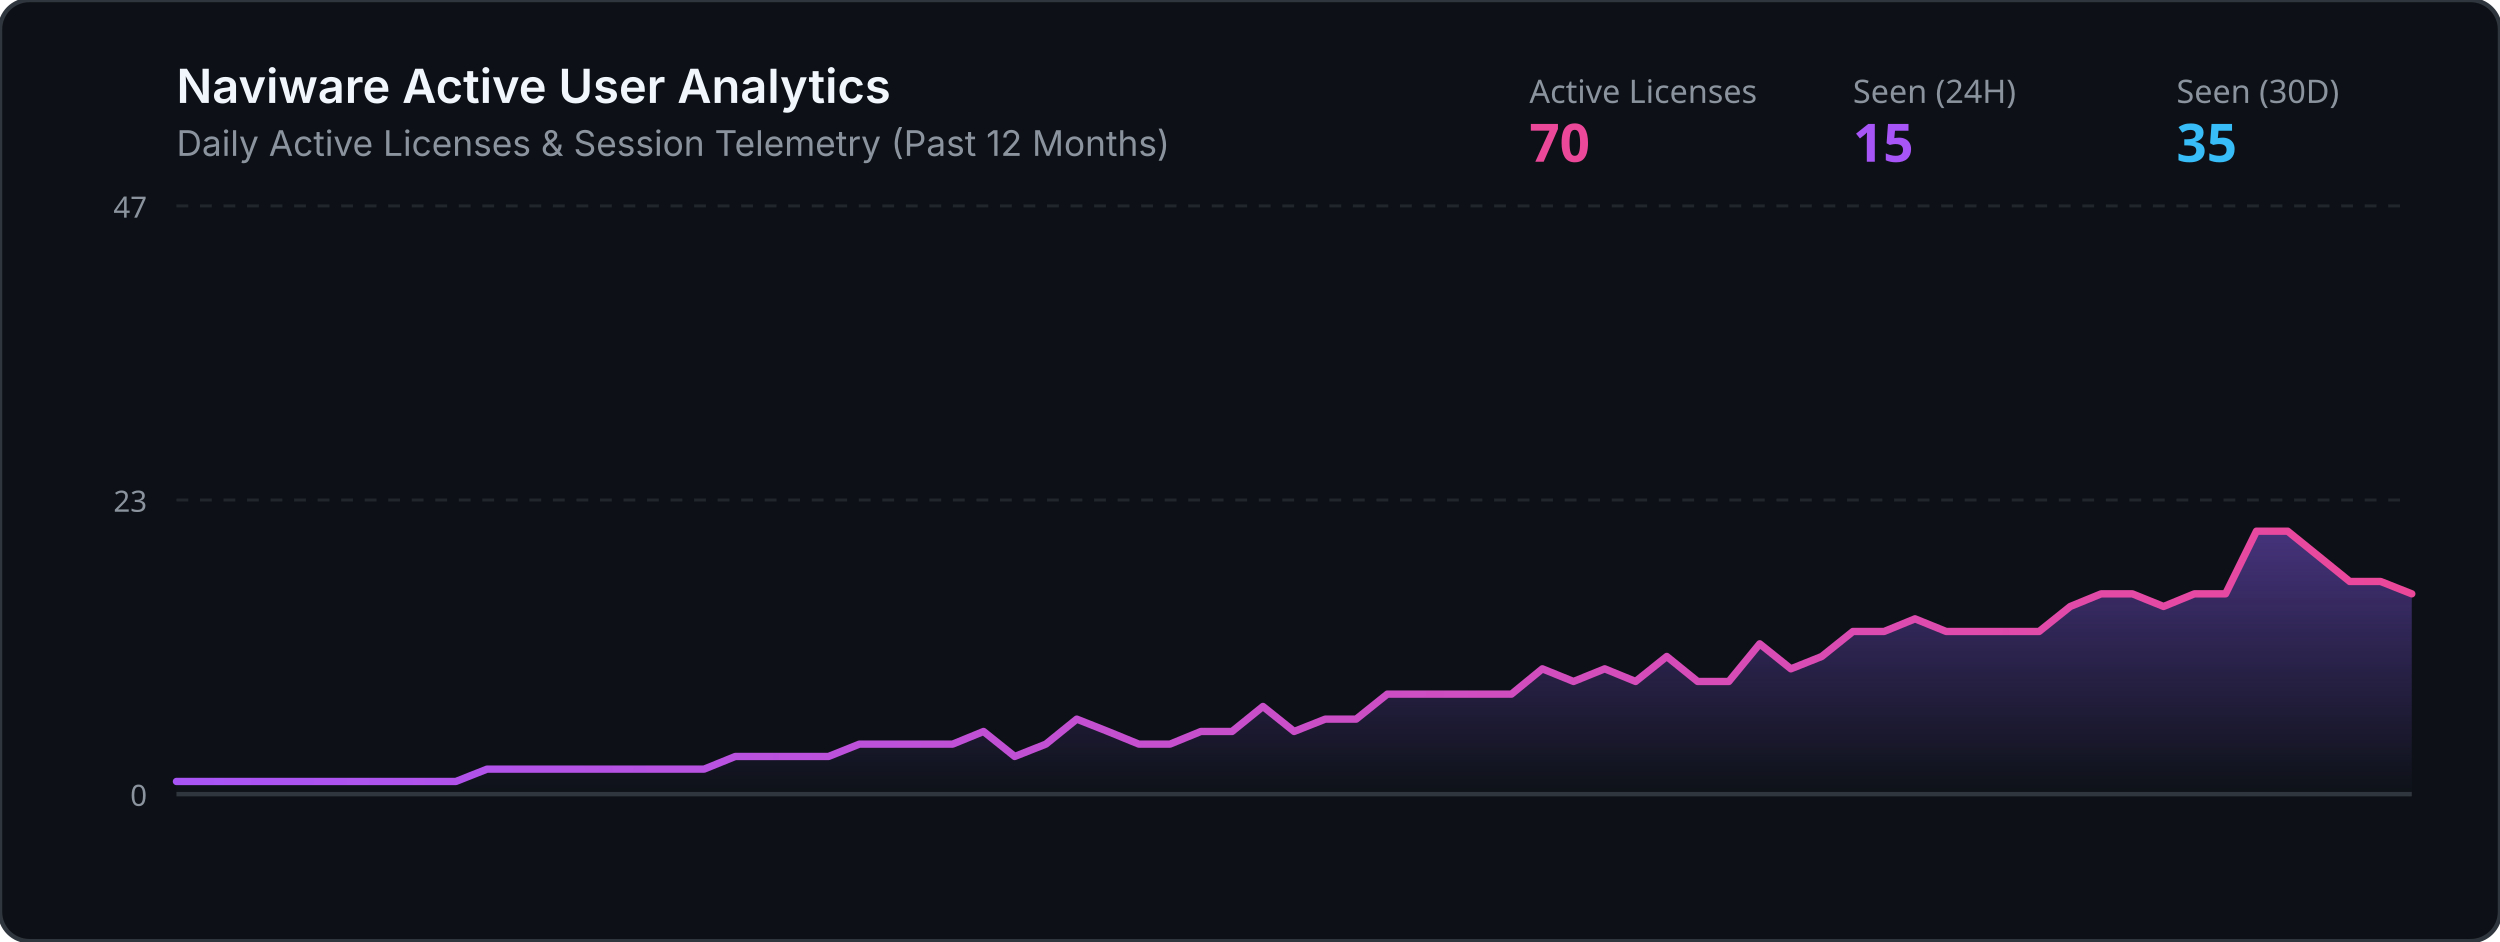
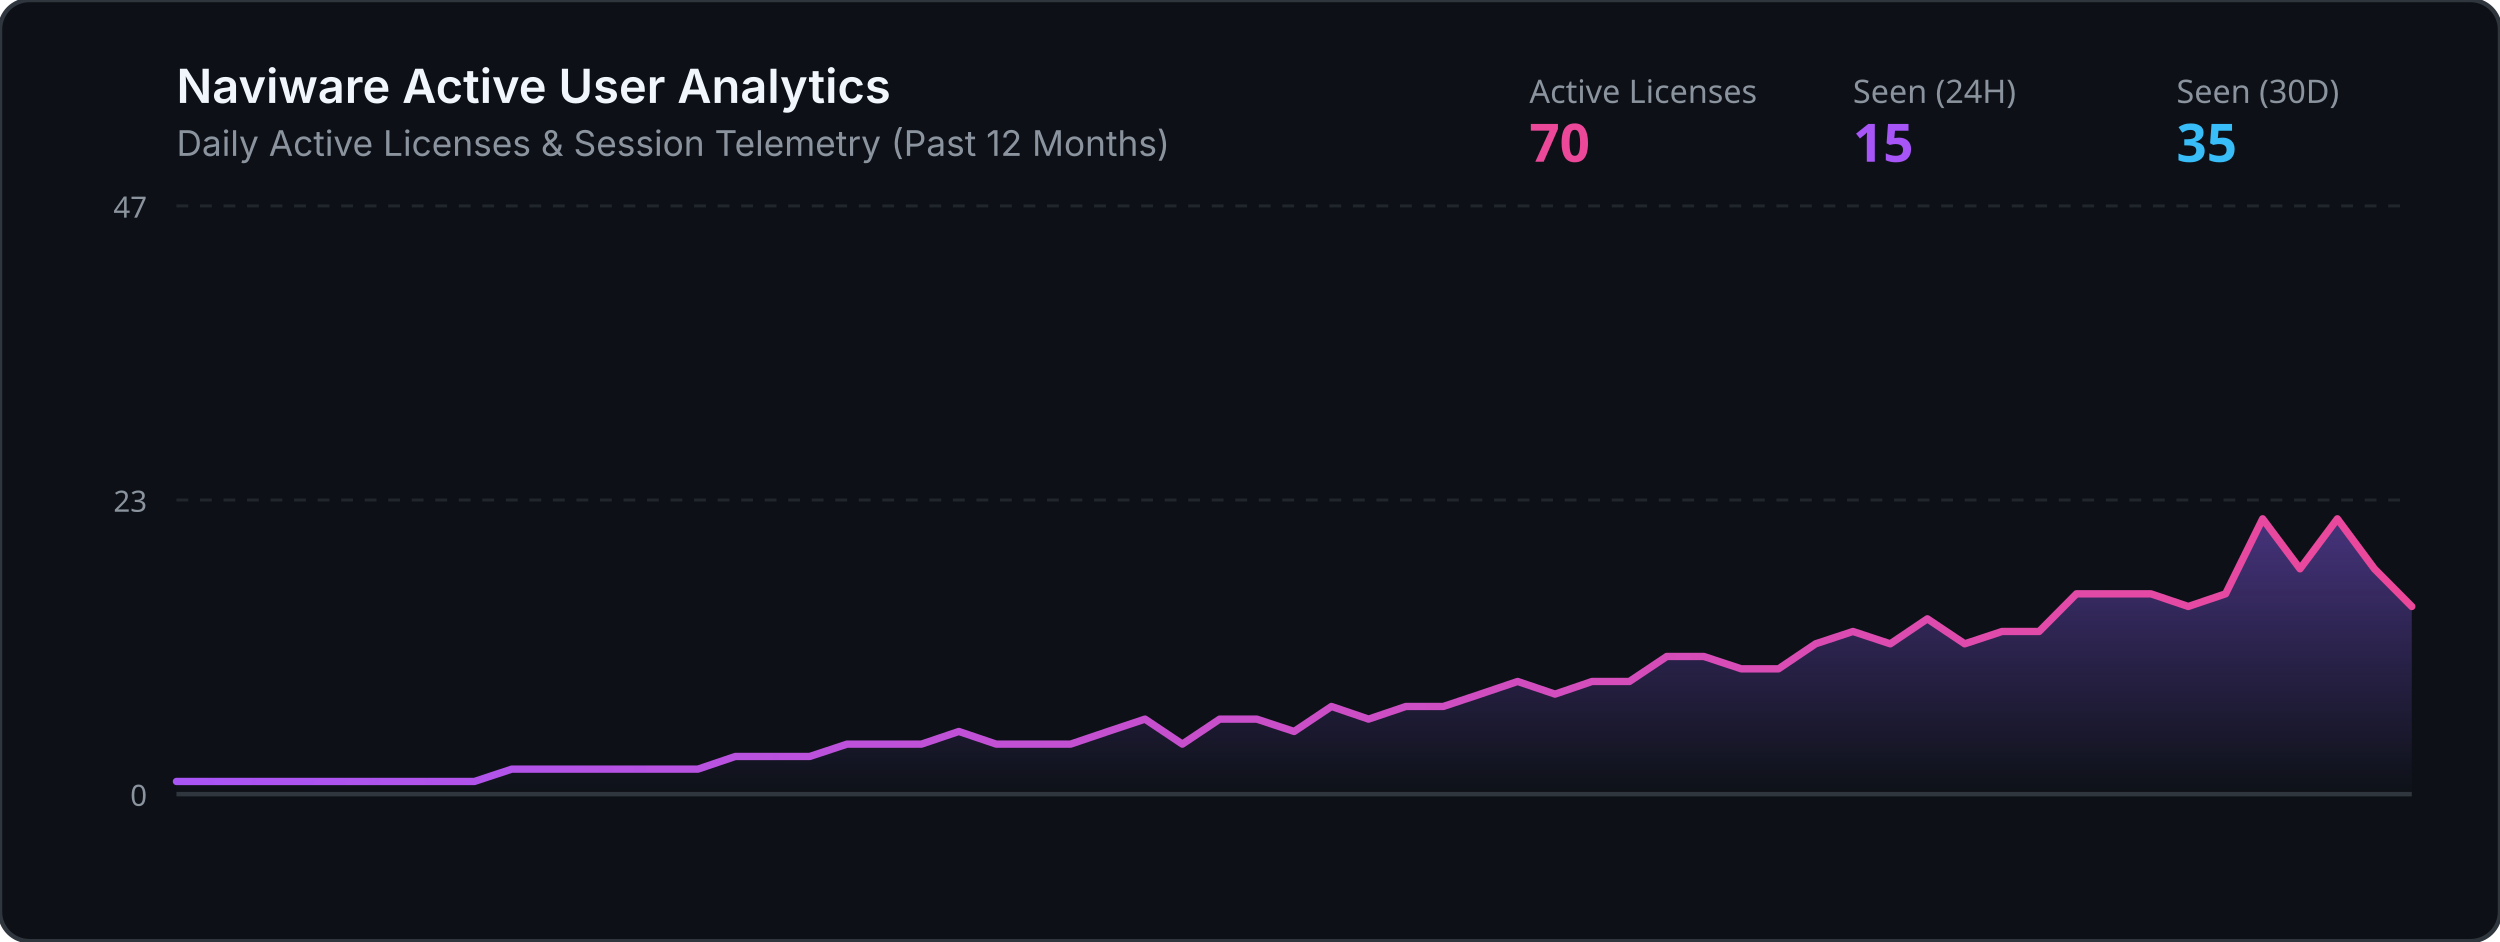
<svg xmlns="http://www.w3.org/2000/svg" viewBox="0 0 850 320" width="100%" height="320">
  <defs>
    <linearGradient id="grad" x1="0%" y1="0%" x2="0%" y2="100%">
      <stop offset="0%" stop-color="#8b5cf6" stop-opacity="0.45" />
      <stop offset="100%" stop-color="#8b5cf6" stop-opacity="0.0" />
    </linearGradient>
    <linearGradient id="lineGrad" x1="0%" y1="0%" x2="100%" y2="0%">
      <stop offset="0%" stop-color="#a855f7" />
      <stop offset="100%" stop-color="#ec4899" />
    </linearGradient>
  </defs>
  <rect width="850" height="320" rx="10" fill="#0d1117" stroke="#30363d" stroke-width="1.5" />
  <text x="60" y="35" fill="#f0f6fc" font-family="-apple-system,BlinkMacSystemFont,Segoe UI,sans-serif" font-size="16" font-weight="600">Naviware Active User Analytics</text>
  <text x="60" y="53" fill="#8b949e" font-family="-apple-system,BlinkMacSystemFont,Segoe UI,sans-serif" font-size="12">Daily Active Licenses &amp; Session Telemetry (Past 12 Months)</text>
  <text x="520" y="35" fill="#8b949e" font-family="sans-serif" font-size="11">Active Licenses</text>
  <text x="520" y="55" fill="#ec4899" font-family="sans-serif" font-size="18" font-weight="bold">70</text>
  <text x="630" y="35" fill="#8b949e" font-family="sans-serif" font-size="11">Seen (24H)</text>
  <text x="630" y="55" fill="#a855f7" font-family="sans-serif" font-size="18" font-weight="bold">15</text>
  <text x="740" y="35" fill="#8b949e" font-family="sans-serif" font-size="11">Seen (30D)</text>
  <text x="740" y="55" fill="#38bdf8" font-family="sans-serif" font-size="18" font-weight="bold">35</text>
  <line x1="60" y1="70" x2="820" y2="70" stroke="#21262d" stroke-width="1" stroke-dasharray="4" />
  <line x1="60" y1="170.0" x2="820" y2="170.0" stroke="#21262d" stroke-width="1" stroke-dasharray="4" />
  <line x1="60" y1="270" x2="820" y2="270" stroke="#30363d" stroke-width="1.5" />
  <text x="50" y="74" fill="#8b949e" font-family="sans-serif" font-size="10" text-anchor="end">47</text>
  <text x="50" y="174.0" fill="#8b949e" font-family="sans-serif" font-size="10" text-anchor="end">23</text>
  <text x="50" y="274" fill="#8b949e" font-family="sans-serif" font-size="10" text-anchor="end">0</text>
-   <polygon points="60,270 60.0,265.7 70.6,265.7 81.1,265.7 91.7,265.7 102.2,265.7 112.8,265.7 123.3,265.7 133.9,265.7 144.4,265.7 155.0,265.7 165.6,261.5 176.1,261.5 186.7,261.5 197.2,261.5 207.8,261.5 218.3,261.5 228.9,261.5 239.4,261.5 250.0,257.2 260.6,257.2 271.1,257.2 281.7,257.2 292.2,253.0 302.8,253.0 313.3,253.0 323.9,253.0 334.4,248.7 345.0,257.2 355.6,253.0 366.1,244.5 376.7,248.7 387.2,253.0 397.8,253.0 408.3,248.7 418.9,248.7 429.4,240.2 440.0,248.7 450.6,244.5 461.1,244.5 471.7,236.0 482.2,236.0 492.8,236.0 503.3,236.0 513.9,236.0 524.4,227.4 535.0,231.7 545.6,227.4 556.1,231.7 566.7,223.2 577.2,231.7 587.8,231.7 598.3,218.9 608.9,227.4 619.4,223.2 630.0,214.7 640.6,214.7 651.1,210.4 661.7,214.7 672.2,214.7 682.8,214.7 693.3,214.7 703.9,206.2 714.4,201.9 725.0,201.9 735.6,206.2 746.1,201.9 756.7,201.9 767.2,180.6 777.8,180.6 788.3,189.1 798.9,197.7 809.4,197.7 820.0,201.9 820,270" fill="url(#grad)" />
-   <polyline points="60.0,265.7 70.6,265.7 81.1,265.7 91.7,265.7 102.2,265.7 112.8,265.7 123.3,265.7 133.9,265.7 144.4,265.7 155.0,265.7 165.6,261.5 176.1,261.5 186.7,261.5 197.2,261.5 207.8,261.5 218.3,261.5 228.9,261.5 239.4,261.5 250.0,257.2 260.6,257.2 271.1,257.2 281.7,257.2 292.2,253.0 302.8,253.0 313.3,253.0 323.9,253.0 334.4,248.7 345.0,257.2 355.6,253.0 366.1,244.5 376.7,248.7 387.2,253.0 397.8,253.0 408.3,248.7 418.9,248.7 429.4,240.2 440.0,248.7 450.6,244.5 461.1,244.5 471.7,236.0 482.2,236.0 492.8,236.0 503.3,236.0 513.9,236.0 524.4,227.4 535.0,231.7 545.6,227.4 556.1,231.7 566.7,223.2 577.2,231.7 587.8,231.7 598.3,218.9 608.9,227.4 619.4,223.2 630.0,214.7 640.6,214.7 651.1,210.4 661.7,214.7 672.2,214.7 682.8,214.7 693.3,214.7 703.9,206.2 714.4,201.9 725.0,201.9 735.6,206.2 746.1,201.9 756.7,201.9 767.2,180.6 777.8,180.6 788.3,189.1 798.9,197.7 809.4,197.7 820.0,201.9" fill="none" stroke="url(#lineGrad)" stroke-width="2.5" stroke-linecap="round" stroke-linejoin="round" />
+   <polygon points="60,270 60.0,265.7 72.7,265.7 85.3,265.7 98.0,265.7 110.7,265.7 123.3,265.7 136.0,265.7 148.7,265.7 161.3,265.7 174.0,261.5 186.7,261.5 199.3,261.5 212.0,261.5 224.7,261.5 237.3,261.5 250.0,257.2 262.7,257.2 275.3,257.2 288.0,253.0 300.7,253.0 313.3,253.0 326.0,248.7 338.7,253.0 351.3,253.0 364.0,253.0 376.7,248.7 389.3,244.5 402.0,253.0 414.7,244.5 427.3,244.5 440.0,248.7 452.7,240.2 465.3,244.5 478.0,240.2 490.7,240.2 503.3,236.0 516.0,231.7 528.7,236.0 541.3,231.7 554.0,231.7 566.7,223.2 579.3,223.2 592.0,227.4 604.7,227.4 617.3,218.9 630.0,214.7 642.7,218.9 655.3,210.4 668.0,218.9 680.7,214.7 693.3,214.7 706.0,201.9 718.7,201.9 731.3,201.9 744.0,206.2 756.7,201.9 769.3,176.4 782.0,193.4 794.7,176.4 807.3,193.4 820.0,206.2 820,270" fill="url(#grad)" />
+   <polyline points="60.0,265.7 72.7,265.7 85.3,265.7 98.0,265.7 110.7,265.7 123.3,265.7 136.0,265.7 148.7,265.7 161.3,265.7 174.0,261.5 186.7,261.5 199.3,261.5 212.0,261.5 224.7,261.5 237.3,261.5 250.0,257.2 262.7,257.2 275.3,257.2 288.0,253.0 300.7,253.0 313.3,253.0 326.0,248.7 338.7,253.0 351.3,253.0 364.0,253.0 376.7,248.7 389.3,244.5 402.0,253.0 414.7,244.5 427.3,244.5 440.0,248.7 452.7,240.2 465.3,244.5 478.0,240.2 490.7,240.2 503.3,236.0 516.0,231.7 528.7,236.0 541.3,231.7 554.0,231.7 566.7,223.2 579.3,223.2 592.0,227.4 604.7,227.4 617.3,218.9 630.0,214.7 642.7,218.9 655.3,210.4 668.0,218.9 680.7,214.7 693.3,214.7 706.0,201.9 718.7,201.9 731.3,201.9 744.0,206.2 756.7,201.9 769.3,176.4 782.0,193.4 794.7,176.4 807.3,193.4 820.0,206.2" fill="none" stroke="url(#lineGrad)" stroke-width="2.5" stroke-linecap="round" stroke-linejoin="round" />
</svg>
